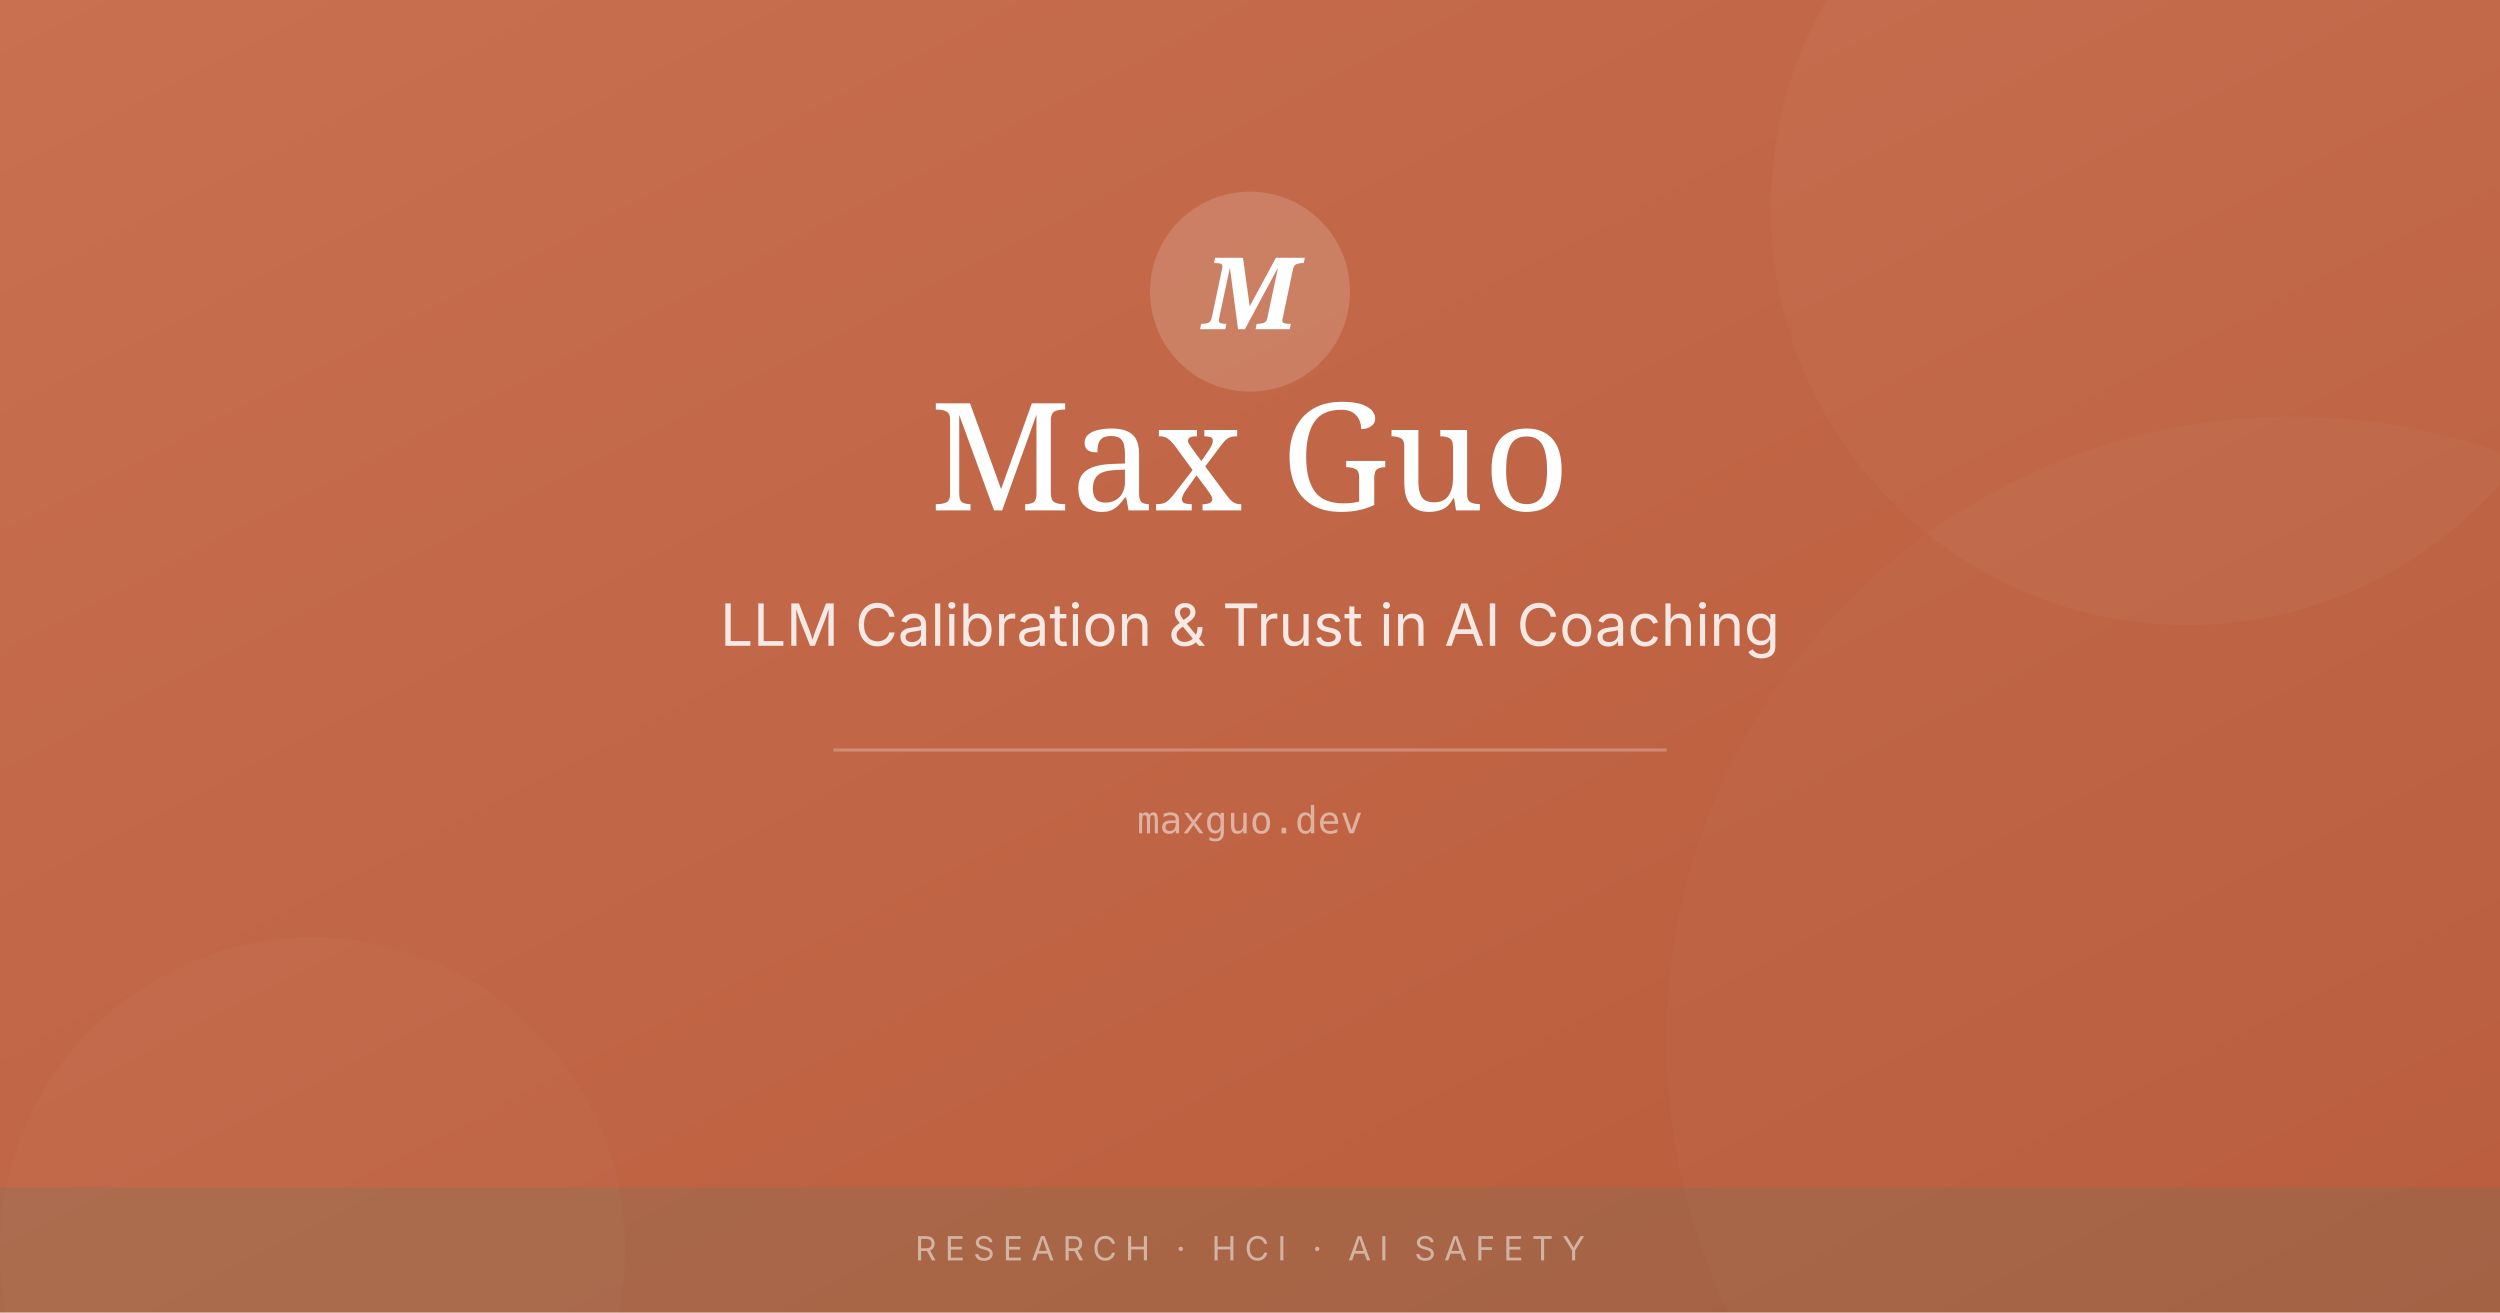
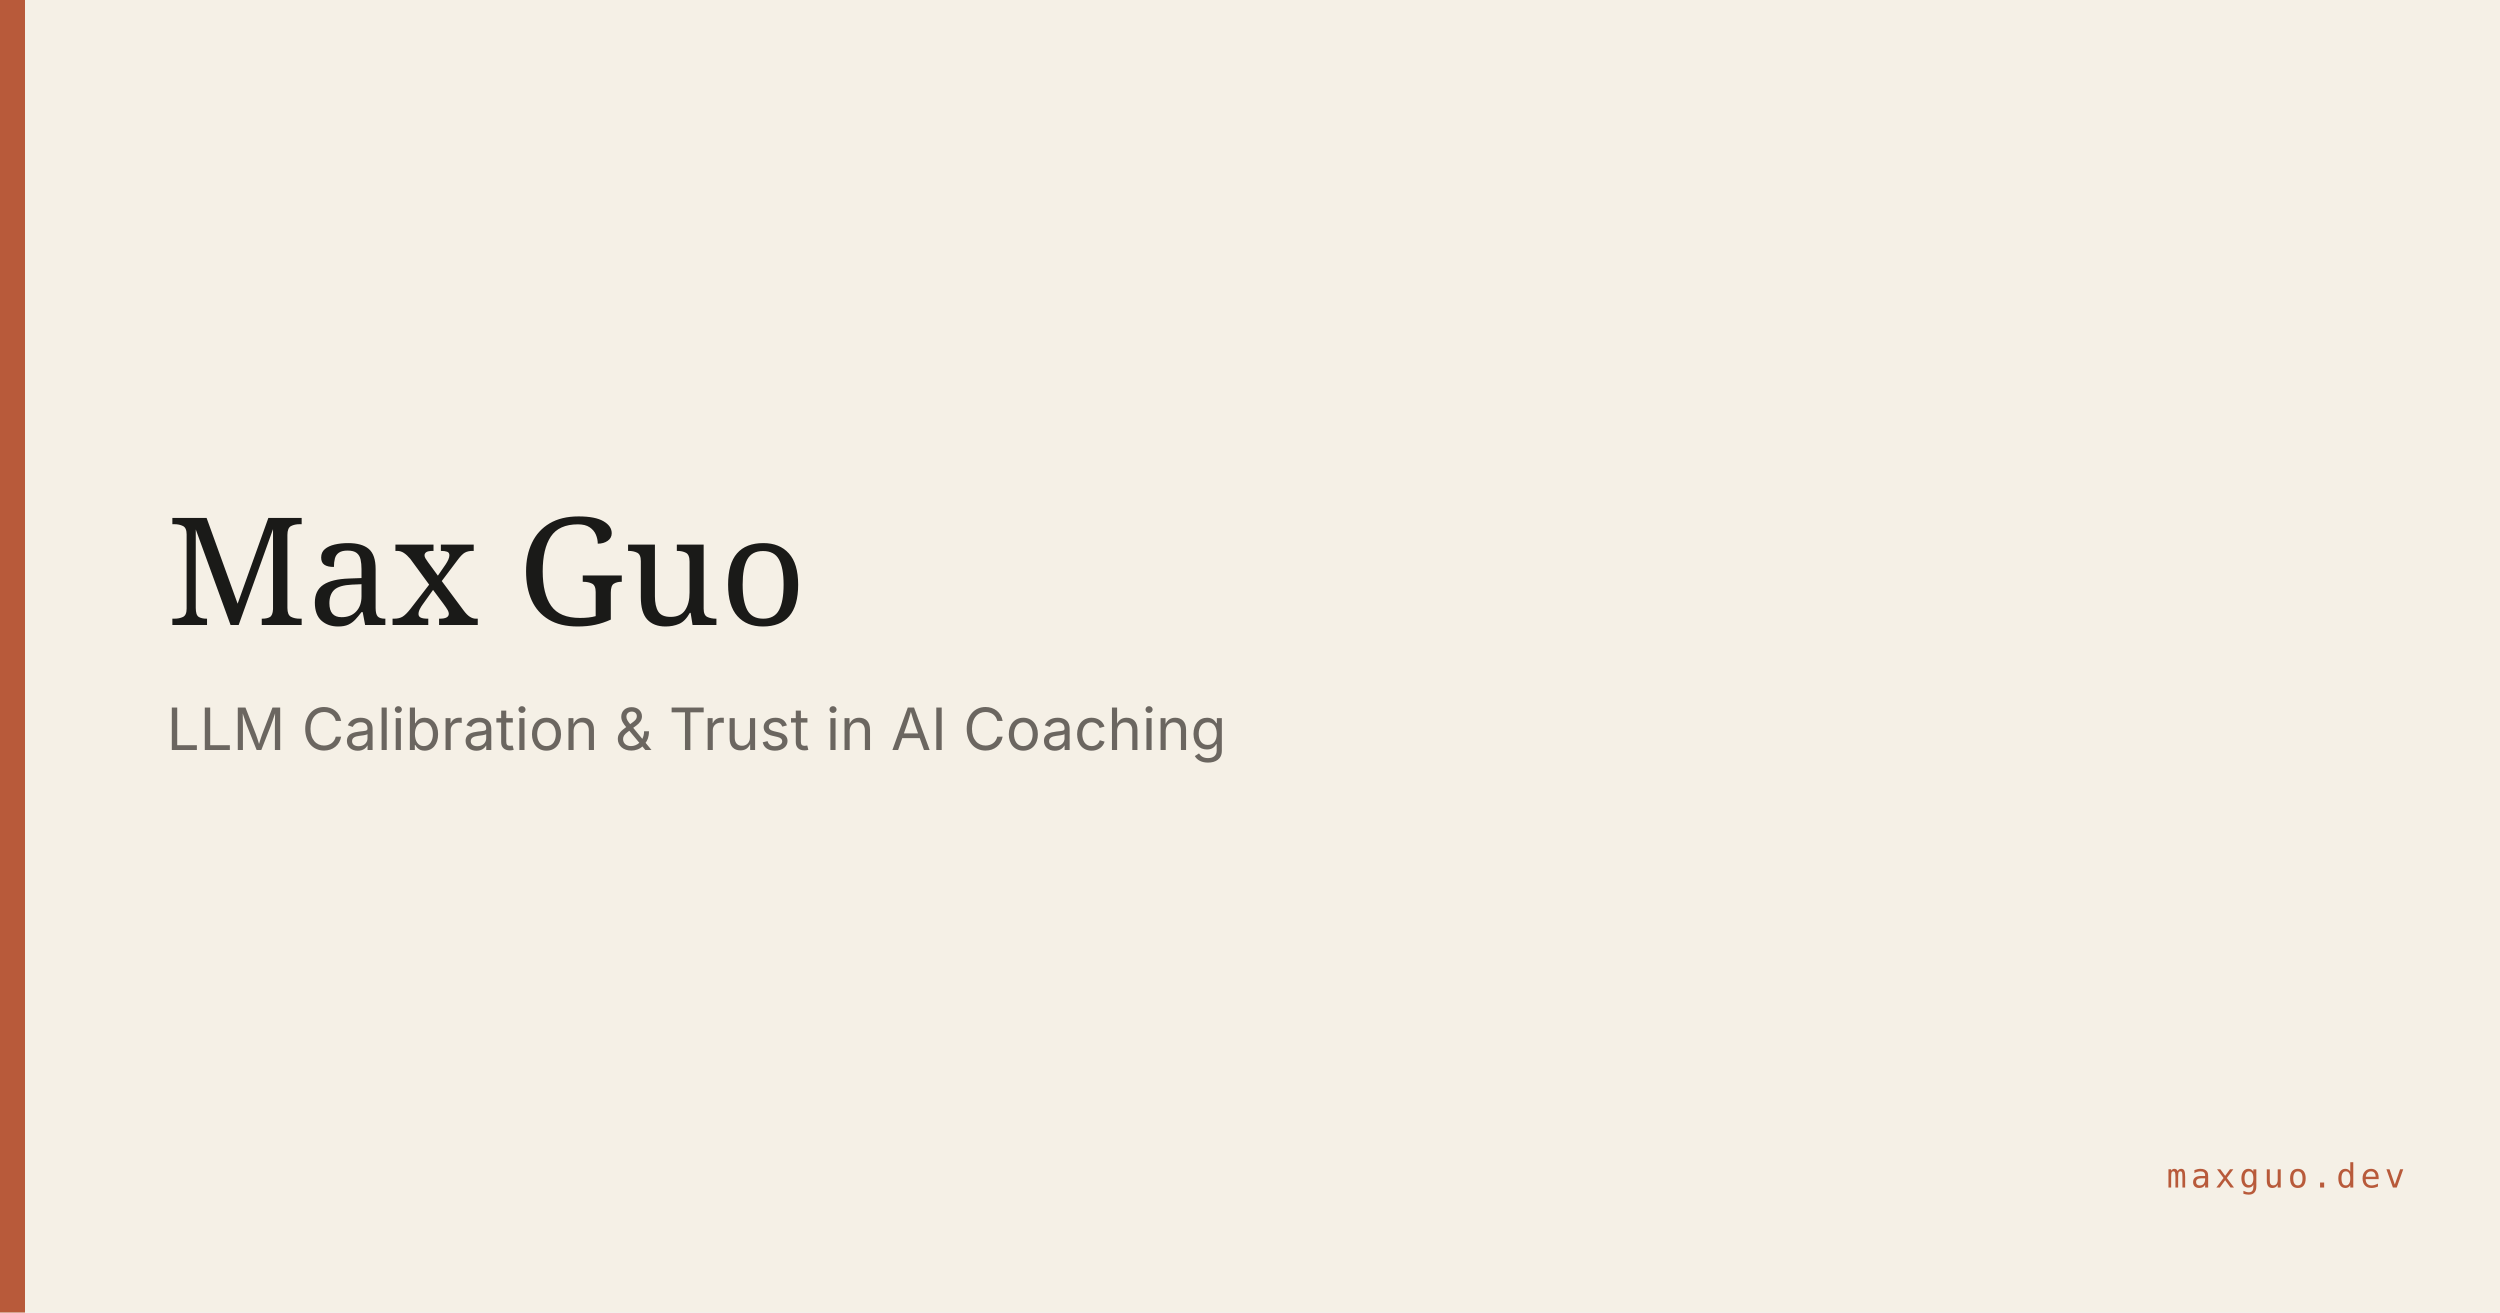
- <svg xmlns="http://www.w3.org/2000/svg" viewBox="0 0 1200 630" width="1200" height="630">
-   <defs>
-     <linearGradient id="bg" x1="0%" y1="0%" x2="100%" y2="100%">
-       <stop offset="0%" stop-color="#C87050" />
-       <stop offset="100%" stop-color="#B85A3A" />
-     </linearGradient>
-   </defs>
-   <rect width="1200" height="630" fill="url(#bg)" rx="0" />
-   <circle cx="1050" cy="100" r="200" fill="rgba(255,255,255,0.03)" />
-   <circle cx="1100" cy="500" r="300" fill="rgba(255,255,255,0.02)" />
-   <circle cx="150" cy="600" r="150" fill="rgba(255,255,255,0.02)" />
-   <circle cx="600" cy="140" r="48" fill="rgba(255,255,255,0.15)" />
-   <text x="600" y="158" font-family="DM Serif Display, Georgia, serif" font-size="48" font-weight="700" fill="white" text-anchor="middle" font-style="italic">M</text>
-   <text x="600" y="245" font-family="DM Serif Display, Georgia, serif" font-size="72" font-weight="400" fill="white" text-anchor="middle">Max Guo</text>
-   <text x="600" y="310" font-family="Inter, sans-serif" font-size="28" fill="rgba(255,255,255,0.85)" text-anchor="middle">LLM Calibration &amp; Trust in AI Coaching</text>
-   <line x1="400" y1="360" x2="800" y2="360" stroke="rgba(255,255,255,0.25)" stroke-width="1.5" />
-   <text x="600" y="400" font-family="JetBrains Mono, monospace" font-size="18" fill="rgba(255,255,255,0.5)" text-anchor="middle">maxguo.dev</text>
-   <rect x="0" y="570" width="1200" height="60" fill="#2D7D6A" opacity="0.15" />
-   <text x="600" y="605" font-family="Inter, sans-serif" font-size="16" fill="rgba(255,255,255,0.5)" text-anchor="middle" letter-spacing="4">RESEARCH · HCI · AI SAFETY</text>
+ <svg xmlns="http://www.w3.org/2000/svg" width="1200" height="630" viewBox="0 0 1200 630" fill="none">
+   <rect width="1200" height="630" fill="#F5F0E6" />
+   <rect x="0" y="0" width="12" height="630" fill="#B85A3A" />
+   <text x="80" y="300" font-family="'DM Serif Display', Georgia, serif" font-size="72" fill="#1A1A18">Max Guo</text>
+   <text x="80" y="360" font-family="Inter, sans-serif" font-size="28" fill="#6B6660">LLM Calibration &amp; Trust in AI Coaching</text>
+   <text x="1040" y="570" font-family="'JetBrains Mono', monospace" font-size="16" fill="#B85A3A" letter-spacing="2">maxguo.dev</text>
</svg>
